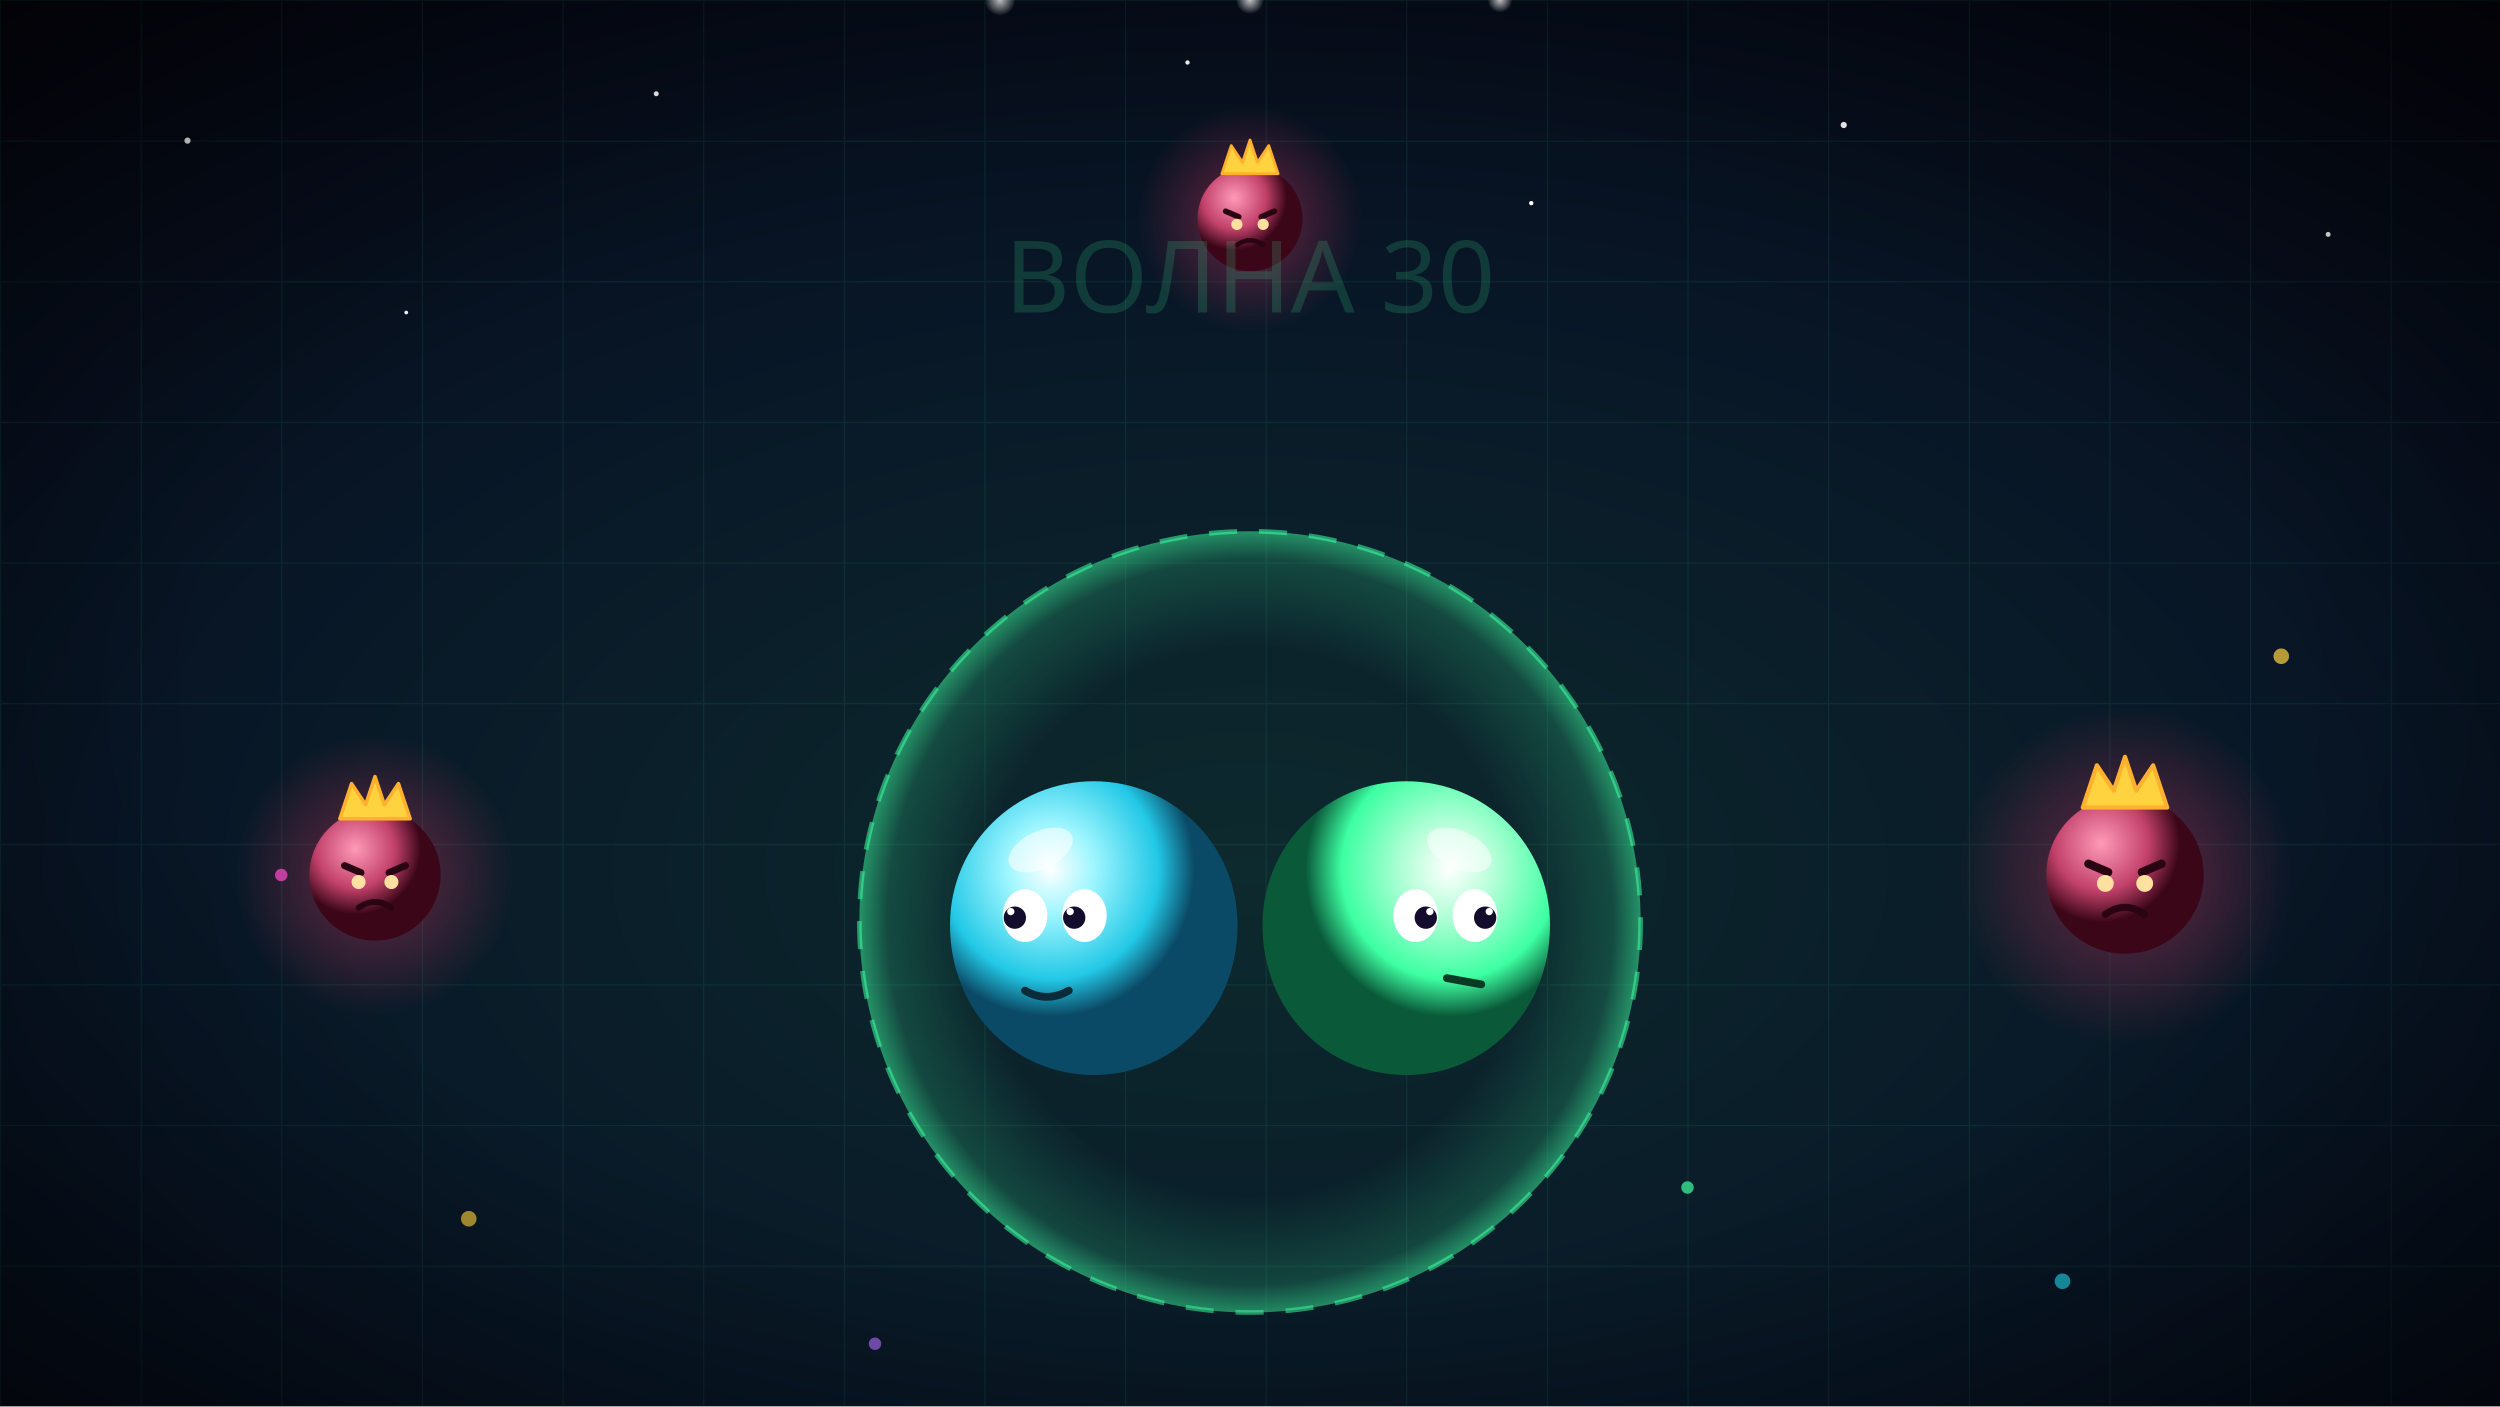
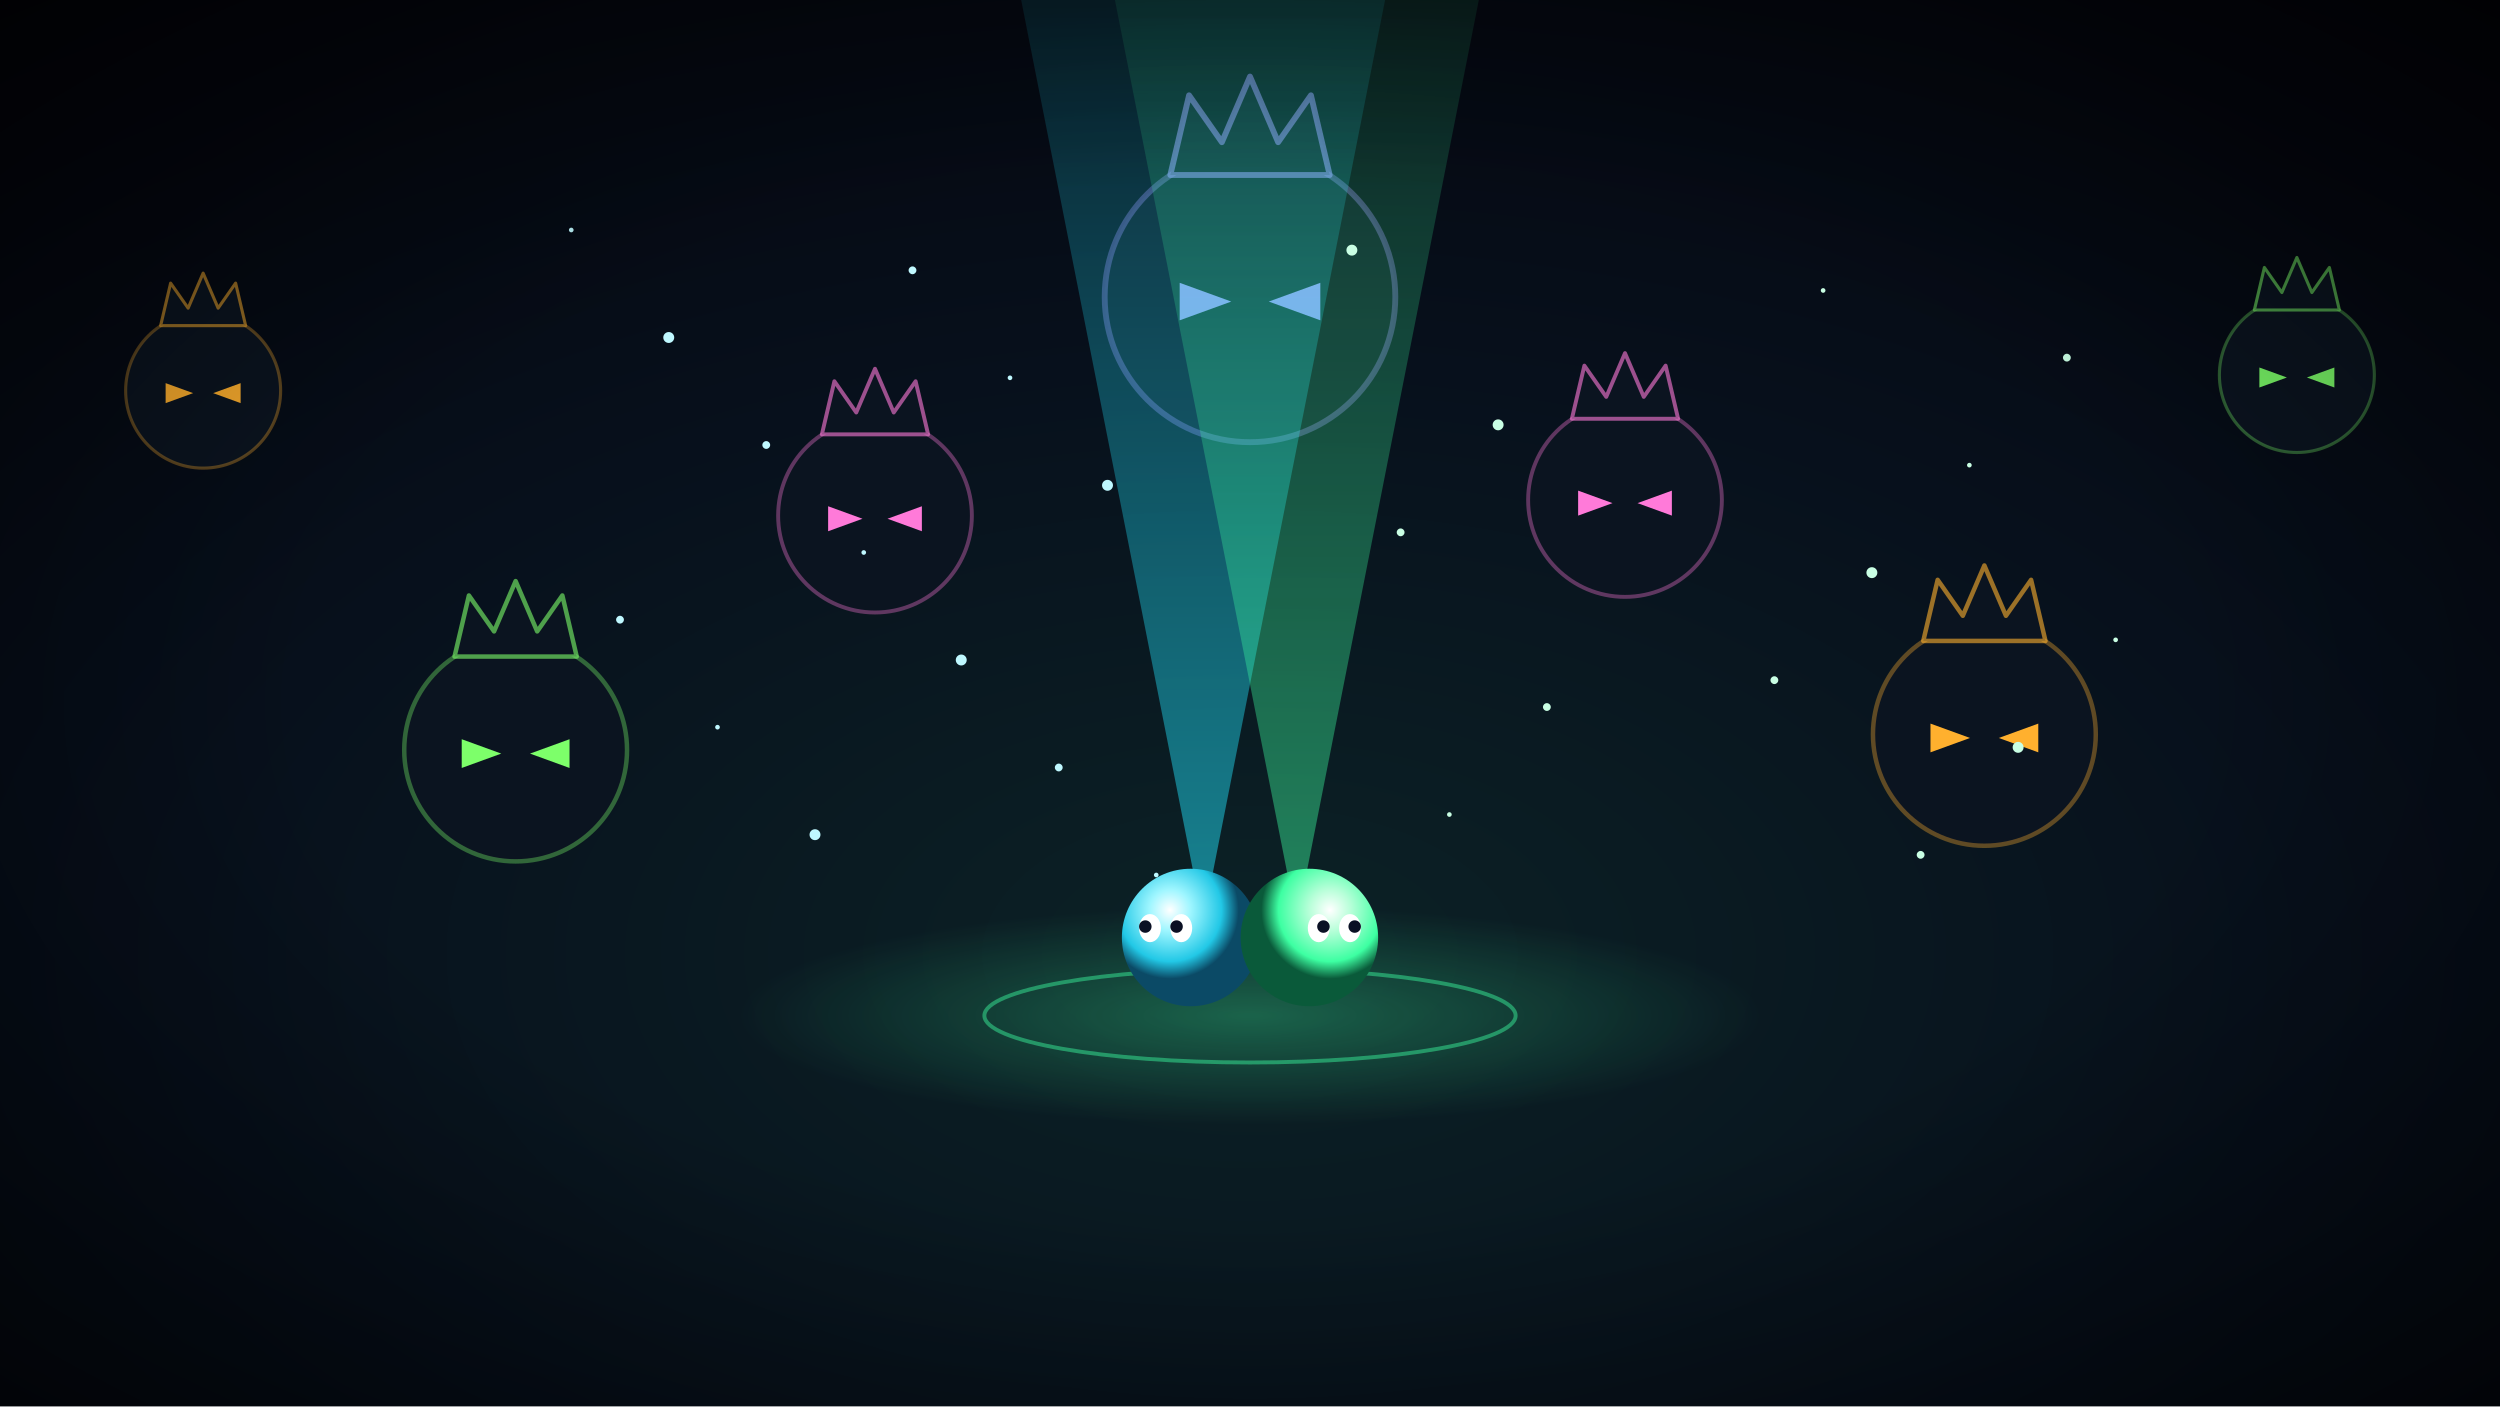
<svg xmlns="http://www.w3.org/2000/svg" viewBox="0 0 1600 900" preserveAspectRatio="xMidYMid slice">
  <defs>
-     <radialGradient id="bg" cx=".5" cy=".62" r=".8">
-       <stop offset="0" stop-color="#0d2a2e" />
-       <stop offset=".55" stop-color="#081626" />
-       <stop offset="1" stop-color="#05040f" />
-     </radialGradient>
-     <pattern id="grid" width="90" height="90" patternUnits="userSpaceOnUse">
-       <path d="M90 0H0V90" fill="none" stroke="#3dffa2" stroke-opacity=".08" stroke-width="1.5" />
-     </pattern>
-     <radialGradient id="shield">
-       <stop offset=".7" stop-color="#3dffa2" stop-opacity="0" />
-       <stop offset=".93" stop-color="#3dffa2" stop-opacity=".18" />
-       <stop offset="1" stop-color="#3dffa2" stop-opacity=".5" />
-     </radialGradient>
+     <radialGradient id="bg" cx=".5" cy=".68" r=".85">
+       <stop offset="0" stop-color="#0c2226" />
+       <stop offset=".5" stop-color="#07101c" />
+       <stop offset="1" stop-color="#03030a" />
+     </radialGradient>
+     <linearGradient id="beamC" gradientUnits="userSpaceOnUse" x1="0" y1="0" x2="0" y2="-760">
+       <stop offset="0" stop-color="#22e6ff" stop-opacity=".5" />
+       <stop offset="1" stop-color="#22e6ff" stop-opacity="0" />
+     </linearGradient>
+     <linearGradient id="beamG" gradientUnits="userSpaceOnUse" x1="0" y1="0" x2="0" y2="-760">
+       <stop offset="0" stop-color="#3dffa2" stop-opacity=".45" />
+       <stop offset="1" stop-color="#3dffa2" stop-opacity="0" />
+     </linearGradient>
    <radialGradient id="cyanDrop" cx=".35" cy=".3">
-       <stop offset="0" stop-color="#ffffff" />
+       <stop offset="0" stop-color="#fff" />
      <stop offset=".3" stop-color="#9ff6ff" />
      <stop offset=".75" stop-color="#22c8e6" />
      <stop offset="1" stop-color="#0b4a66" />
    </radialGradient>
-     <radialGradient id="greenDrop" cx=".35" cy=".3">
-       <stop offset="0" stop-color="#ffffff" />
+     <radialGradient id="greenDrop" cx=".65" cy=".3">
+       <stop offset="0" stop-color="#fff" />
      <stop offset=".3" stop-color="#b8ffd9" />
      <stop offset=".75" stop-color="#3dffa2" />
      <stop offset="1" stop-color="#0a5a3a" />
    </radialGradient>
-     <radialGradient id="boss" cx=".35" cy=".3">
-       <stop offset="0" stop-color="#ff9ab8" />
-       <stop offset=".6" stop-color="#c2416b" />
-       <stop offset="1" stop-color="#3a0618" />
-     </radialGradient>
-     <radialGradient id="bossGlow">
-       <stop offset="0" stop-color="#ff3d6e" stop-opacity=".4" />
-       <stop offset="1" stop-color="#ff3d6e" stop-opacity="0" />
-     </radialGradient>
-     <radialGradient id="spark">
-       <stop offset="0" stop-color="#fff" stop-opacity=".9" />
-       <stop offset="1" stop-color="#fff" stop-opacity="0" />
+     <radialGradient id="floor">
+       <stop offset="0" stop-color="#3dffa2" stop-opacity=".3" />
+       <stop offset="1" stop-color="#3dffa2" stop-opacity="0" />
    </radialGradient>
    <radialGradient id="vign" cx=".5" cy=".5" r=".75">
-       <stop offset=".55" stop-color="#000" stop-opacity="0" />
-       <stop offset="1" stop-color="#000" stop-opacity=".6" />
-     </radialGradient>
-     <g id="bossDrop">
-       <circle r="120" fill="url(#bossGlow)" />
-       <circle r="56" fill="url(#boss)" />
-       <path d="M-30 -48l10 -30 12 18 8 -24 8 24 12 -18 10 30z" fill="#ffd23f" stroke="#ffb02e" stroke-width="3" stroke-linejoin="round" />
-       <path d="M-26 -8l14 6M26 -8l-14 6" stroke="#2a0412" stroke-width="6" stroke-linecap="round" />
-       <circle cx="-14" cy="6" r="6" fill="#ffe0a0" />
-       <circle cx="14" cy="6" r="6" fill="#ffe0a0" />
-       <path d="M-14 28q14 -10 28 0" fill="none" stroke="#2a0412" stroke-width="5" stroke-linecap="round" />
-     </g>
-     <g id="eye">
-       <ellipse rx="11" ry="13" fill="#fff" />
-       <circle cx="-5" cy="1" r="5.5" fill="#140c2c" />
-       <circle cx="-7" cy="-2" r="1.8" fill="#fff" />
+       <stop offset=".5" stop-color="#000" stop-opacity="0" />
+       <stop offset="1" stop-color="#000" stop-opacity=".7" />
+     </radialGradient>
+     <g id="boss">
+       <circle r="62" fill="#0b1420" stroke="currentColor" stroke-opacity=".35" stroke-width="2.5" />
+       <path d="M-34 -52l8 -34 14 20 12 -28 12 28 14 -20 8 34z" fill="#0b1420" stroke="currentColor" stroke-opacity=".6" stroke-width="2.5" stroke-linejoin="round" />
    </g>
  </defs>
  <rect width="1600" height="900" fill="url(#bg)" />
-   <rect width="1600" height="900" fill="url(#grid)" />
+   <g transform="translate(800 190) scale(1.5)" color="#a98bff">
+     <use href="#boss" />
+     <g fill="currentColor">
+       <animate attributeName="opacity" values="1;1;.1;1" keyTimes="0;.9;.95;1" dur="4s" begin="0s" repeatCount="indefinite" />
+       <path d="M-30 -6l22 8-22 8zM30 -6l-22 8 22 8z" />
+     </g>
+   </g>
+   <g transform="translate(560 330) scale(1)" color="#ff7ad9">
+     <use href="#boss" />
+     <g fill="currentColor">
+       <animate attributeName="opacity" values="1;1;.1;1" keyTimes="0;.9;.95;1" dur="5.3s" begin="1.3s" repeatCount="indefinite" />
+       <path d="M-30 -6l22 8-22 8zM30 -6l-22 8 22 8z" />
+     </g>
+   </g>
+   <g transform="translate(1040 320) scale(1)" color="#ff7ad9">
+     <use href="#boss" />
+     <g fill="currentColor">
+       <animate attributeName="opacity" values="1;1;.1;1" keyTimes="0;.9;.95;1" dur="6.2s" begin="2.2s" repeatCount="indefinite" />
+       <path d="M-30 -6l22 8-22 8zM30 -6l-22 8 22 8z" />
+     </g>
+   </g>
+   <g transform="translate(330 480) scale(1.15)" color="#7dff6a">
+     <use href="#boss" />
+     <g fill="currentColor">
+       <animate attributeName="opacity" values="1;1;.1;1" keyTimes="0;.9;.95;1" dur="4.7s" begin="0.7s" repeatCount="indefinite" />
+       <path d="M-30 -6l22 8-22 8zM30 -6l-22 8 22 8z" />
+     </g>
+   </g>
+   <g transform="translate(1270 470) scale(1.15)" color="#ffb02e">
+     <use href="#boss" />
+     <g fill="currentColor">
+       <animate attributeName="opacity" values="1;1;.1;1" keyTimes="0;.9;.95;1" dur="7.1s" begin="3.1s" repeatCount="indefinite" />
+       <path d="M-30 -6l22 8-22 8zM30 -6l-22 8 22 8z" />
+     </g>
+   </g>
+   <g transform="translate(130 250) scale(0.8)" color="#ffb02e">
+     <use href="#boss" />
+     <g fill="currentColor">
+       <animate attributeName="opacity" values="1;1;.1;1" keyTimes="0;.9;.95;1" dur="5.9s" begin="1.9s" repeatCount="indefinite" />
+       <path d="M-30 -6l22 8-22 8zM30 -6l-22 8 22 8z" />
+     </g>
+   </g>
+   <g transform="translate(1470 240) scale(0.8)" color="#7dff6a">
+     <use href="#boss" />
+     <g fill="currentColor">
+       <animate attributeName="opacity" values="1;1;.1;1" keyTimes="0;.9;.95;1" dur="6.6s" begin="2.6s" repeatCount="indefinite" />
+       <path d="M-30 -6l22 8-22 8zM30 -6l-22 8 22 8z" />
+     </g>
+   </g>
+   <g transform="translate(770 590)">
+     <g>
+       <animateTransform attributeName="transform" type="rotate" values="-62;-34;-62" dur="11s" repeatCount="indefinite" calcMode="spline" keySplines=".45 0 .55 1;.45 0 .55 1" />
+       <path d="M0 0L-150 -760L150 -760Z" fill="url(#beamC)" />
+     </g>
+   </g>
+   <g transform="translate(830 590)">
+     <g>
+       <animateTransform attributeName="transform" type="rotate" values="36;64;36" dur="9s" repeatCount="indefinite" calcMode="spline" keySplines=".45 0 .55 1;.45 0 .55 1" />
+       <path d="M0 0L-150 -760L150 -760Z" fill="url(#beamG)" />
+     </g>
+   </g>
+   <circle cx="740" cy="560" r="1.5" fill="#bff8ff">
+     <animate attributeName="opacity" values="0;.8;0" dur="3s" begin="0s" repeatCount="indefinite" />
+     <animate attributeName="cy" values="560;530" dur="3s" begin="0s" repeatCount="indefinite" />
+   </circle>
+   <circle cx="1135.6" cy="435.3" r="2.5" fill="#c9ffe4">
+     <animate attributeName="opacity" values="0;.8;0" dur="3.7s" begin="0.3s" repeatCount="indefinite" />
+     <animate attributeName="cy" values="435.3;405.3" dur="3.7s" begin="0.3s" repeatCount="indefinite" />
+   </circle>
+   <circle cx="708.8" cy="310.6" r="3.5" fill="#bff8ff">
+     <animate attributeName="opacity" values="0;.8;0" dur="4.4s" begin="0.6s" repeatCount="indefinite" />
+     <animate attributeName="cy" values="310.6;280.6" dur="4.4s" begin="0.6s" repeatCount="indefinite" />
+   </circle>
+   <circle cx="1166.8" cy="185.9" r="1.5" fill="#c9ffe4">
+     <animate attributeName="opacity" values="0;.8;0" dur="5.1s" begin="0.9s" repeatCount="indefinite" />
+     <animate attributeName="cy" values="185.9;155.9" dur="5.1s" begin="0.9s" repeatCount="indefinite" />
+   </circle>
+   <circle cx="677.6" cy="491.2" r="2.5" fill="#bff8ff">
+     <animate attributeName="opacity" values="0;.8;0" dur="5.8s" begin="1.2s" repeatCount="indefinite" />
+     <animate attributeName="cy" values="491.2;461.2" dur="5.8s" begin="1.2s" repeatCount="indefinite" />
+   </circle>
+   <circle cx="1198" cy="366.5" r="3.5" fill="#c9ffe4">
+     <animate attributeName="opacity" values="0;.8;0" dur="3s" begin="1.6s" repeatCount="indefinite" />
+     <animate attributeName="cy" values="366.5;336.5" dur="3s" begin="1.6s" repeatCount="indefinite" />
+   </circle>
+   <circle cx="646.4" cy="241.8" r="1.5" fill="#bff8ff">
+     <animate attributeName="opacity" values="0;.8;0" dur="3.7s" begin="1.9s" repeatCount="indefinite" />
+     <animate attributeName="cy" values="241.8;211.8" dur="3.7s" begin="1.9s" repeatCount="indefinite" />
+   </circle>
+   <circle cx="1229.2" cy="547.1" r="2.5" fill="#c9ffe4">
+     <animate attributeName="opacity" values="0;.8;0" dur="4.4s" begin="2.2s" repeatCount="indefinite" />
+     <animate attributeName="cy" values="547.1;517.1" dur="4.4s" begin="2.2s" repeatCount="indefinite" />
+   </circle>
+   <circle cx="615.2" cy="422.4" r="3.5" fill="#bff8ff">
+     <animate attributeName="opacity" values="0;.8;0" dur="5.1s" begin="2.5s" repeatCount="indefinite" />
+     <animate attributeName="cy" values="422.4;392.4" dur="5.1s" begin="2.5s" repeatCount="indefinite" />
+   </circle>
+   <circle cx="1260.4" cy="297.7" r="1.5" fill="#c9ffe4">
+     <animate attributeName="opacity" values="0;.8;0" dur="5.8s" begin="2.8s" repeatCount="indefinite" />
+     <animate attributeName="cy" values="297.7;267.7" dur="5.8s" begin="2.8s" repeatCount="indefinite" />
+   </circle>
+   <circle cx="584" cy="173" r="2.5" fill="#bff8ff">
+     <animate attributeName="opacity" values="0;.8;0" dur="3s" begin="3.1s" repeatCount="indefinite" />
+     <animate attributeName="cy" values="173;143" dur="3s" begin="3.1s" repeatCount="indefinite" />
+   </circle>
+   <circle cx="1291.6" cy="478.3" r="3.5" fill="#c9ffe4">
+     <animate attributeName="opacity" values="0;.8;0" dur="3.7s" begin="3.4s" repeatCount="indefinite" />
+     <animate attributeName="cy" values="478.3;448.3" dur="3.7s" begin="3.4s" repeatCount="indefinite" />
+   </circle>
+   <circle cx="552.8" cy="353.6" r="1.5" fill="#bff8ff">
+     <animate attributeName="opacity" values="0;.8;0" dur="4.4s" begin="3.7s" repeatCount="indefinite" />
+     <animate attributeName="cy" values="353.6;323.6" dur="4.4s" begin="3.7s" repeatCount="indefinite" />
+   </circle>
+   <circle cx="1322.8" cy="228.9" r="2.5" fill="#c9ffe4">
+     <animate attributeName="opacity" values="0;.8;0" dur="5.1s" begin="4s" repeatCount="indefinite" />
+     <animate attributeName="cy" values="228.9;198.9" dur="5.1s" begin="4s" repeatCount="indefinite" />
+   </circle>
+   <circle cx="521.6" cy="534.2" r="3.5" fill="#bff8ff">
+     <animate attributeName="opacity" values="0;.8;0" dur="5.8s" begin="4.3s" repeatCount="indefinite" />
+     <animate attributeName="cy" values="534.2;504.2" dur="5.8s" begin="4.3s" repeatCount="indefinite" />
+   </circle>
+   <circle cx="1354" cy="409.5" r="1.5" fill="#c9ffe4">
+     <animate attributeName="opacity" values="0;.8;0" dur="3s" begin="4.7s" repeatCount="indefinite" />
+     <animate attributeName="cy" values="409.5;379.5" dur="3s" begin="4.7s" repeatCount="indefinite" />
+   </circle>
+   <circle cx="490.4" cy="284.8" r="2.5" fill="#bff8ff">
+     <animate attributeName="opacity" values="0;.8;0" dur="3.7s" begin="5s" repeatCount="indefinite" />
+     <animate attributeName="cy" values="284.8;254.8" dur="3.7s" begin="5s" repeatCount="indefinite" />
+   </circle>
+   <circle cx="865.2" cy="160.1" r="3.5" fill="#c9ffe4">
+     <animate attributeName="opacity" values="0;.8;0" dur="4.4s" begin="5.3s" repeatCount="indefinite" />
+     <animate attributeName="cy" values="160.1;130.1" dur="4.4s" begin="5.3s" repeatCount="indefinite" />
+   </circle>
+   <circle cx="459.2" cy="465.4" r="1.5" fill="#bff8ff">
+     <animate attributeName="opacity" values="0;.8;0" dur="5.1s" begin="5.6s" repeatCount="indefinite" />
+     <animate attributeName="cy" values="465.4;435.4" dur="5.1s" begin="5.6s" repeatCount="indefinite" />
+   </circle>
+   <circle cx="896.4" cy="340.7" r="2.5" fill="#c9ffe4">
+     <animate attributeName="opacity" values="0;.8;0" dur="5.8s" begin="5.9s" repeatCount="indefinite" />
+     <animate attributeName="cy" values="340.7;310.7" dur="5.8s" begin="5.9s" repeatCount="indefinite" />
+   </circle>
+   <circle cx="428" cy="216" r="3.5" fill="#bff8ff">
+     <animate attributeName="opacity" values="0;.8;0" dur="3s" begin="6.2s" repeatCount="indefinite" />
+     <animate attributeName="cy" values="216;186" dur="3s" begin="6.2s" repeatCount="indefinite" />
+   </circle>
+   <circle cx="927.6" cy="521.3" r="1.5" fill="#c9ffe4">
+     <animate attributeName="opacity" values="0;.8;0" dur="3.7s" begin="6.5s" repeatCount="indefinite" />
+     <animate attributeName="cy" values="521.3;491.3" dur="3.7s" begin="6.5s" repeatCount="indefinite" />
+   </circle>
+   <circle cx="396.8" cy="396.6" r="2.5" fill="#bff8ff">
+     <animate attributeName="opacity" values="0;.8;0" dur="4.4s" begin="6.8s" repeatCount="indefinite" />
+     <animate attributeName="cy" values="396.6;366.6" dur="4.4s" begin="6.8s" repeatCount="indefinite" />
+   </circle>
+   <circle cx="958.8" cy="271.9" r="3.5" fill="#c9ffe4">
+     <animate attributeName="opacity" values="0;.8;0" dur="5.1s" begin="7.1s" repeatCount="indefinite" />
+     <animate attributeName="cy" values="271.9;241.9" dur="5.1s" begin="7.1s" repeatCount="indefinite" />
+   </circle>
+   <circle cx="365.6" cy="147.2" r="1.5" fill="#bff8ff">
+     <animate attributeName="opacity" values="0;.8;0" dur="5.8s" begin="7.4s" repeatCount="indefinite" />
+     <animate attributeName="cy" values="147.2;117.2" dur="5.8s" begin="7.4s" repeatCount="indefinite" />
+   </circle>
+   <circle cx="990" cy="452.5" r="2.5" fill="#c9ffe4">
+     <animate attributeName="opacity" values="0;.8;0" dur="3s" begin="7.8s" repeatCount="indefinite" />
+     <animate attributeName="cy" values="452.5;422.5" dur="3s" begin="7.8s" repeatCount="indefinite" />
+   </circle>
+   <ellipse cx="800" cy="650" rx="330" ry="70" fill="url(#floor)" />
+   <ellipse cx="800" cy="650" rx="170" ry="30" fill="none" stroke="#3dffa2" stroke-opacity=".45" stroke-width="2.5">
+     <animate attributeName="rx" values="120;300" dur="4s" repeatCount="indefinite" />
+     <animate attributeName="ry" values="20;52" dur="4s" repeatCount="indefinite" />
+     <animate attributeName="stroke-opacity" values=".6;0" dur="4s" repeatCount="indefinite" />
+   </ellipse>
+   <circle cx="762" cy="600" r="44" fill="url(#cyanDrop)" />
+   <circle cx="838" cy="600" r="44" fill="url(#greenDrop)" />
  <g fill="#fff">
-     <circle cx="120" cy="90" r="2">
-       <animate attributeName="opacity" values="1;.2;1" dur="3s" repeatCount="indefinite" />
-     </circle>
-     <circle cx="420" cy="60" r="1.6">
-       <animate attributeName="opacity" values=".3;1;.3" dur="4s" repeatCount="indefinite" />
-     </circle>
-     <circle cx="1180" cy="80" r="2">
-       <animate attributeName="opacity" values="1;.3;1" dur="3.6s" repeatCount="indefinite" />
-     </circle>
-     <circle cx="1490" cy="150" r="1.6">
-       <animate attributeName="opacity" values=".2;1;.2" dur="5s" repeatCount="indefinite" />
-     </circle>
-     <circle cx="760" cy="40" r="1.4" />
-     <circle cx="980" cy="130" r="1.4" />
-     <circle cx="260" cy="200" r="1.2" />
-   </g>
-   <g opacity=".7">
-     <circle cx="300" cy="780" r="5" fill="#ffd23f" />
-     <circle cx="1320" cy="820" r="5" fill="#22e6ff" />
-     <circle cx="560" cy="860" r="4" fill="#b26bff" />
-     <circle cx="1080" cy="760" r="4" fill="#3dffa2" />
-     <circle cx="180" cy="560" r="4" fill="#ff4fd8" />
-     <circle cx="1460" cy="420" r="5" fill="#ffd23f" />
-   </g>
-   <g transform="translate(800 560)">
-     <g>
-       <animateTransform attributeName="transform" type="rotate" values="0;360" dur="60s" repeatCount="indefinite" />
-       <g transform="translate(560 0) scale(.9)">
-         <g>
-           <animateTransform attributeName="transform" type="rotate" values="0;-360" dur="60s" repeatCount="indefinite" />
-           <use href="#bossDrop" />
-         </g>
-       </g>
-       <g transform="translate(-560 0) scale(.75)">
-         <g>
-           <animateTransform attributeName="transform" type="rotate" values="0;-360" dur="60s" repeatCount="indefinite" />
-           <use href="#bossDrop" />
-         </g>
-       </g>
-       <g transform="translate(0 -420) scale(.6)">
-         <g>
-           <animateTransform attributeName="transform" type="rotate" values="0;-360" dur="60s" repeatCount="indefinite" />
-           <use href="#bossDrop" />
-         </g>
-       </g>
-     </g>
-   </g>
-   <g fill="none" stroke="#ff3d6e" stroke-width="5">
-     <circle cx="300" cy="300" r="70" opacity="0">
-       <animate attributeName="opacity" values="0;.9;0;.9;0;0" keyTimes="0;.1;.2;.3;.4;1" dur="7s" repeatCount="indefinite" />
-     </circle>
-     <circle cx="1300" cy="300" r="60" opacity="0">
-       <animate attributeName="opacity" values="0;0;.9;0;.9;0;0" keyTimes="0;.5;.6;.7;.8;.9;1" dur="7s" repeatCount="indefinite" />
-     </circle>
-   </g>
-   <g fill="#ff9a3d">
-     <circle cx="300" cy="300" r="0">
-       <animate attributeName="r" values="0;0;80;0" keyTimes="0;.4;.46;1" dur="7s" repeatCount="indefinite" />
-       <animate attributeName="opacity" values="0;0;.6;0" keyTimes="0;.4;.46;.6" dur="7s" repeatCount="indefinite" />
-     </circle>
-     <circle cx="1300" cy="300" r="0">
-       <animate attributeName="r" values="0;0;70;0" keyTimes="0;.9;.96;1" dur="7s" repeatCount="indefinite" />
-       <animate attributeName="opacity" values="0;0;.6;0" keyTimes="0;.9;.96;1" dur="7s" repeatCount="indefinite" />
-     </circle>
-   </g>
-   <g transform="translate(800 590)">
-     <circle r="250" fill="url(#shield)">
-       <animate attributeName="r" values="245;262;245" dur="2.4s" repeatCount="indefinite" />
-     </circle>
-     <circle r="250" fill="none" stroke="#3dffa2" stroke-width="3" stroke-dasharray="18 14" opacity=".55">
-       <animateTransform attributeName="transform" type="rotate" values="0;360" dur="30s" repeatCount="indefinite" />
-     </circle>
-   </g>
-   <g transform="translate(700 600)">
-     <g>
-       <animateTransform attributeName="transform" type="translate" values="0 0;0 -10;0 0" dur="3.2s" repeatCount="indefinite" />
-       <path d="M0 -100C50 -100 92 -60 92 -8C92 48 50 88 0 88C-50 88 -92 48 -92 -8C-92 -60 -50 -100 0 -100Z" fill="url(#cyanDrop)" />
-       <ellipse cx="-34" cy="-56" rx="22" ry="12" fill="#fff" opacity=".55" transform="rotate(-25 -34 -56)" />
-       <use href="#eye" transform="translate(-44 -14) scale(1.3)" />
-       <use href="#eye" transform="translate(-6 -14) scale(1.3)" />
-       <path d="M-44 34q14 8 28 0" fill="none" stroke="#0b2a3a" stroke-width="5" stroke-linecap="round" />
-     </g>
-   </g>
-   <g transform="translate(900 600) scale(-1 1)">
-     <g>
-       <animateTransform attributeName="transform" type="translate" values="0 -8;0 2;0 -8" dur="3.2s" repeatCount="indefinite" />
-       <path d="M0 -100C50 -100 92 -60 92 -8C92 48 50 88 0 88C-50 88 -92 48 -92 -8C-92 -60 -50 -100 0 -100Z" fill="url(#greenDrop)" />
-       <ellipse cx="-34" cy="-56" rx="22" ry="12" fill="#fff" opacity=".55" transform="rotate(-25 -34 -56)" />
-       <use href="#eye" transform="translate(-44 -14) scale(1.3)" />
-       <use href="#eye" transform="translate(-6 -14) scale(1.3)" />
-       <path d="M-48 30l22 -4" stroke="#0a3a24" stroke-width="5" stroke-linecap="round" />
-     </g>
-   </g>
-   <g>
-     <circle cx="640" r="10" fill="url(#spark)">
-       <animate attributeName="cy" values="680;380" dur="4s" repeatCount="indefinite" />
-       <animate attributeName="opacity" values="0;1;0" dur="4s" repeatCount="indefinite" />
-     </circle>
-     <circle cx="960" r="8" fill="url(#spark)">
-       <animate attributeName="cy" values="700;400" dur="5s" begin="-2s" repeatCount="indefinite" />
-       <animate attributeName="opacity" values="0;1;0" dur="5s" begin="-2s" repeatCount="indefinite" />
-     </circle>
-     <circle cx="800" r="9" fill="url(#spark)">
-       <animate attributeName="cy" values="720;360" dur="6s" begin="-4s" repeatCount="indefinite" />
-       <animate attributeName="opacity" values="0;1;0" dur="6s" begin="-4s" repeatCount="indefinite" />
-     </circle>
-   </g>
-   <text x="800" y="200" text-anchor="middle" font-family="Russo One, Manrope, sans-serif" font-size="64" fill="#3dffa2" opacity=".16">ВОЛНА 30</text>
+     <ellipse cx="736" cy="594" rx="7" ry="9" />
+     <ellipse cx="756" cy="594" rx="7" ry="9" />
+     <ellipse cx="844" cy="594" rx="7" ry="9" />
+     <ellipse cx="864" cy="594" rx="7" ry="9" />
+   </g>
+   <g fill="#0a1024">
+     <circle cx="733" cy="593" r="4" />
+     <circle cx="753" cy="593" r="4" />
+     <circle cx="847" cy="593" r="4" />
+     <circle cx="867" cy="593" r="4" />
+   </g>
  <rect width="1600" height="900" fill="url(#vign)" />
</svg>
